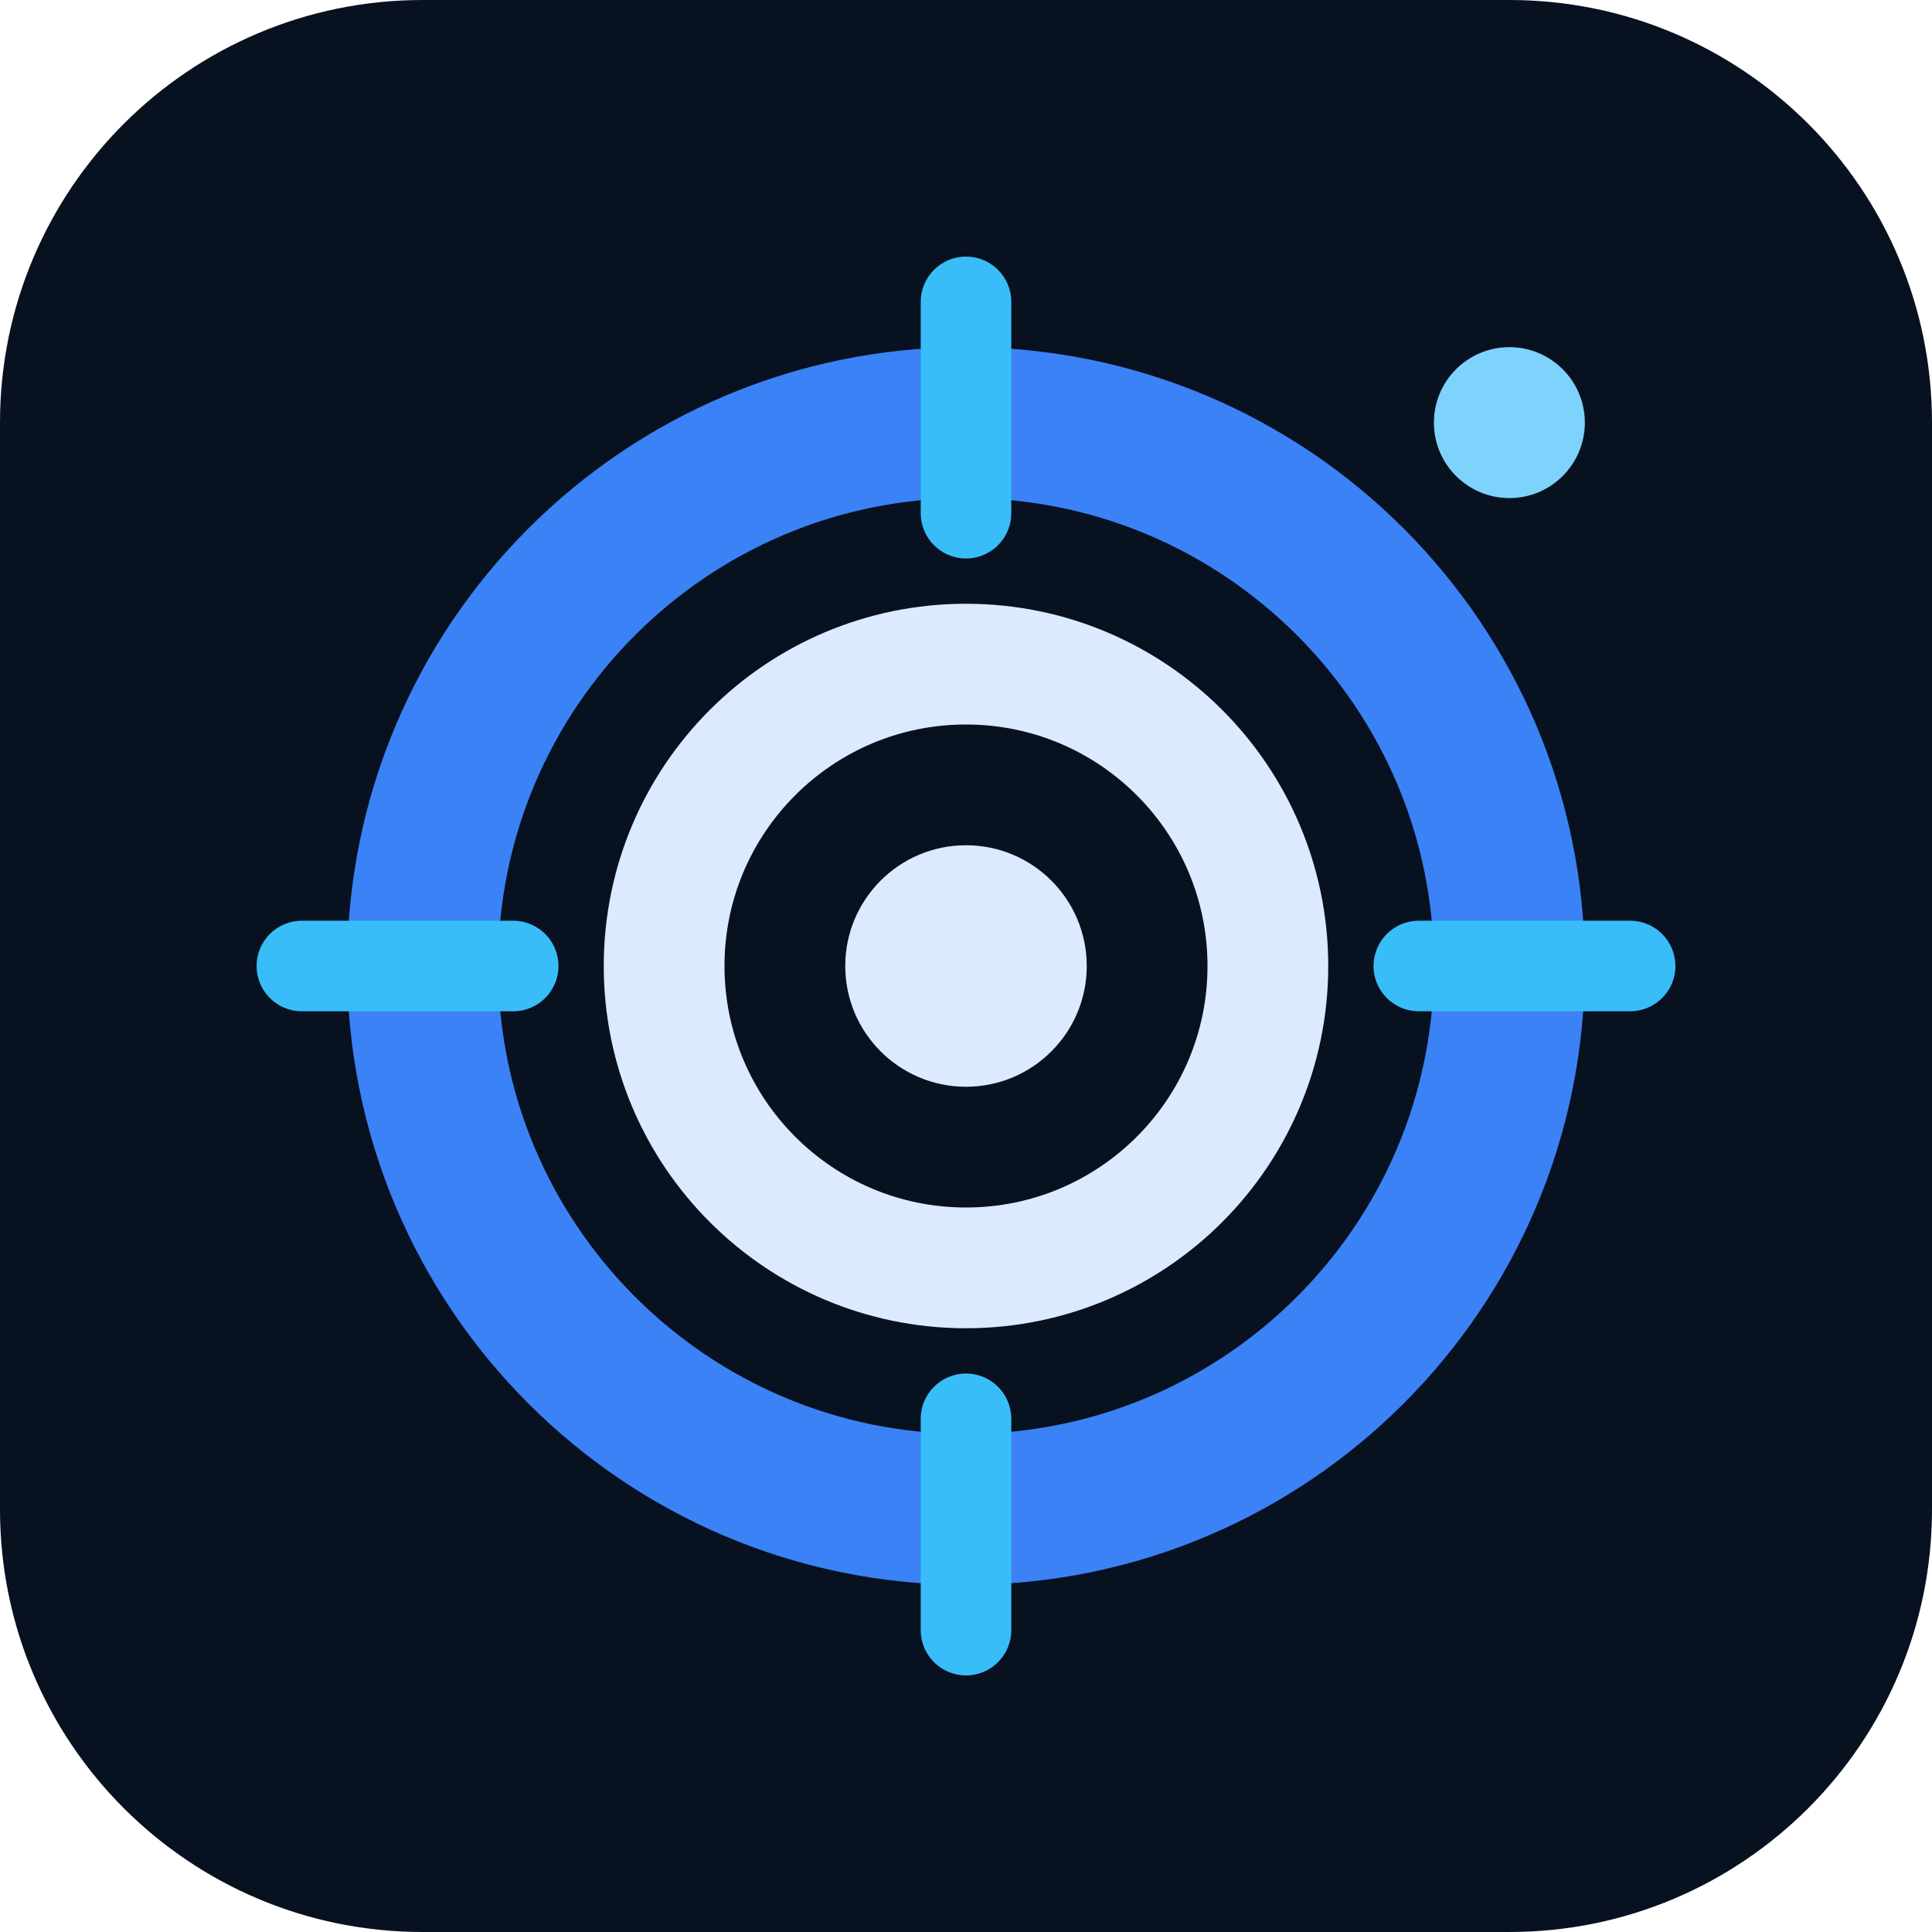
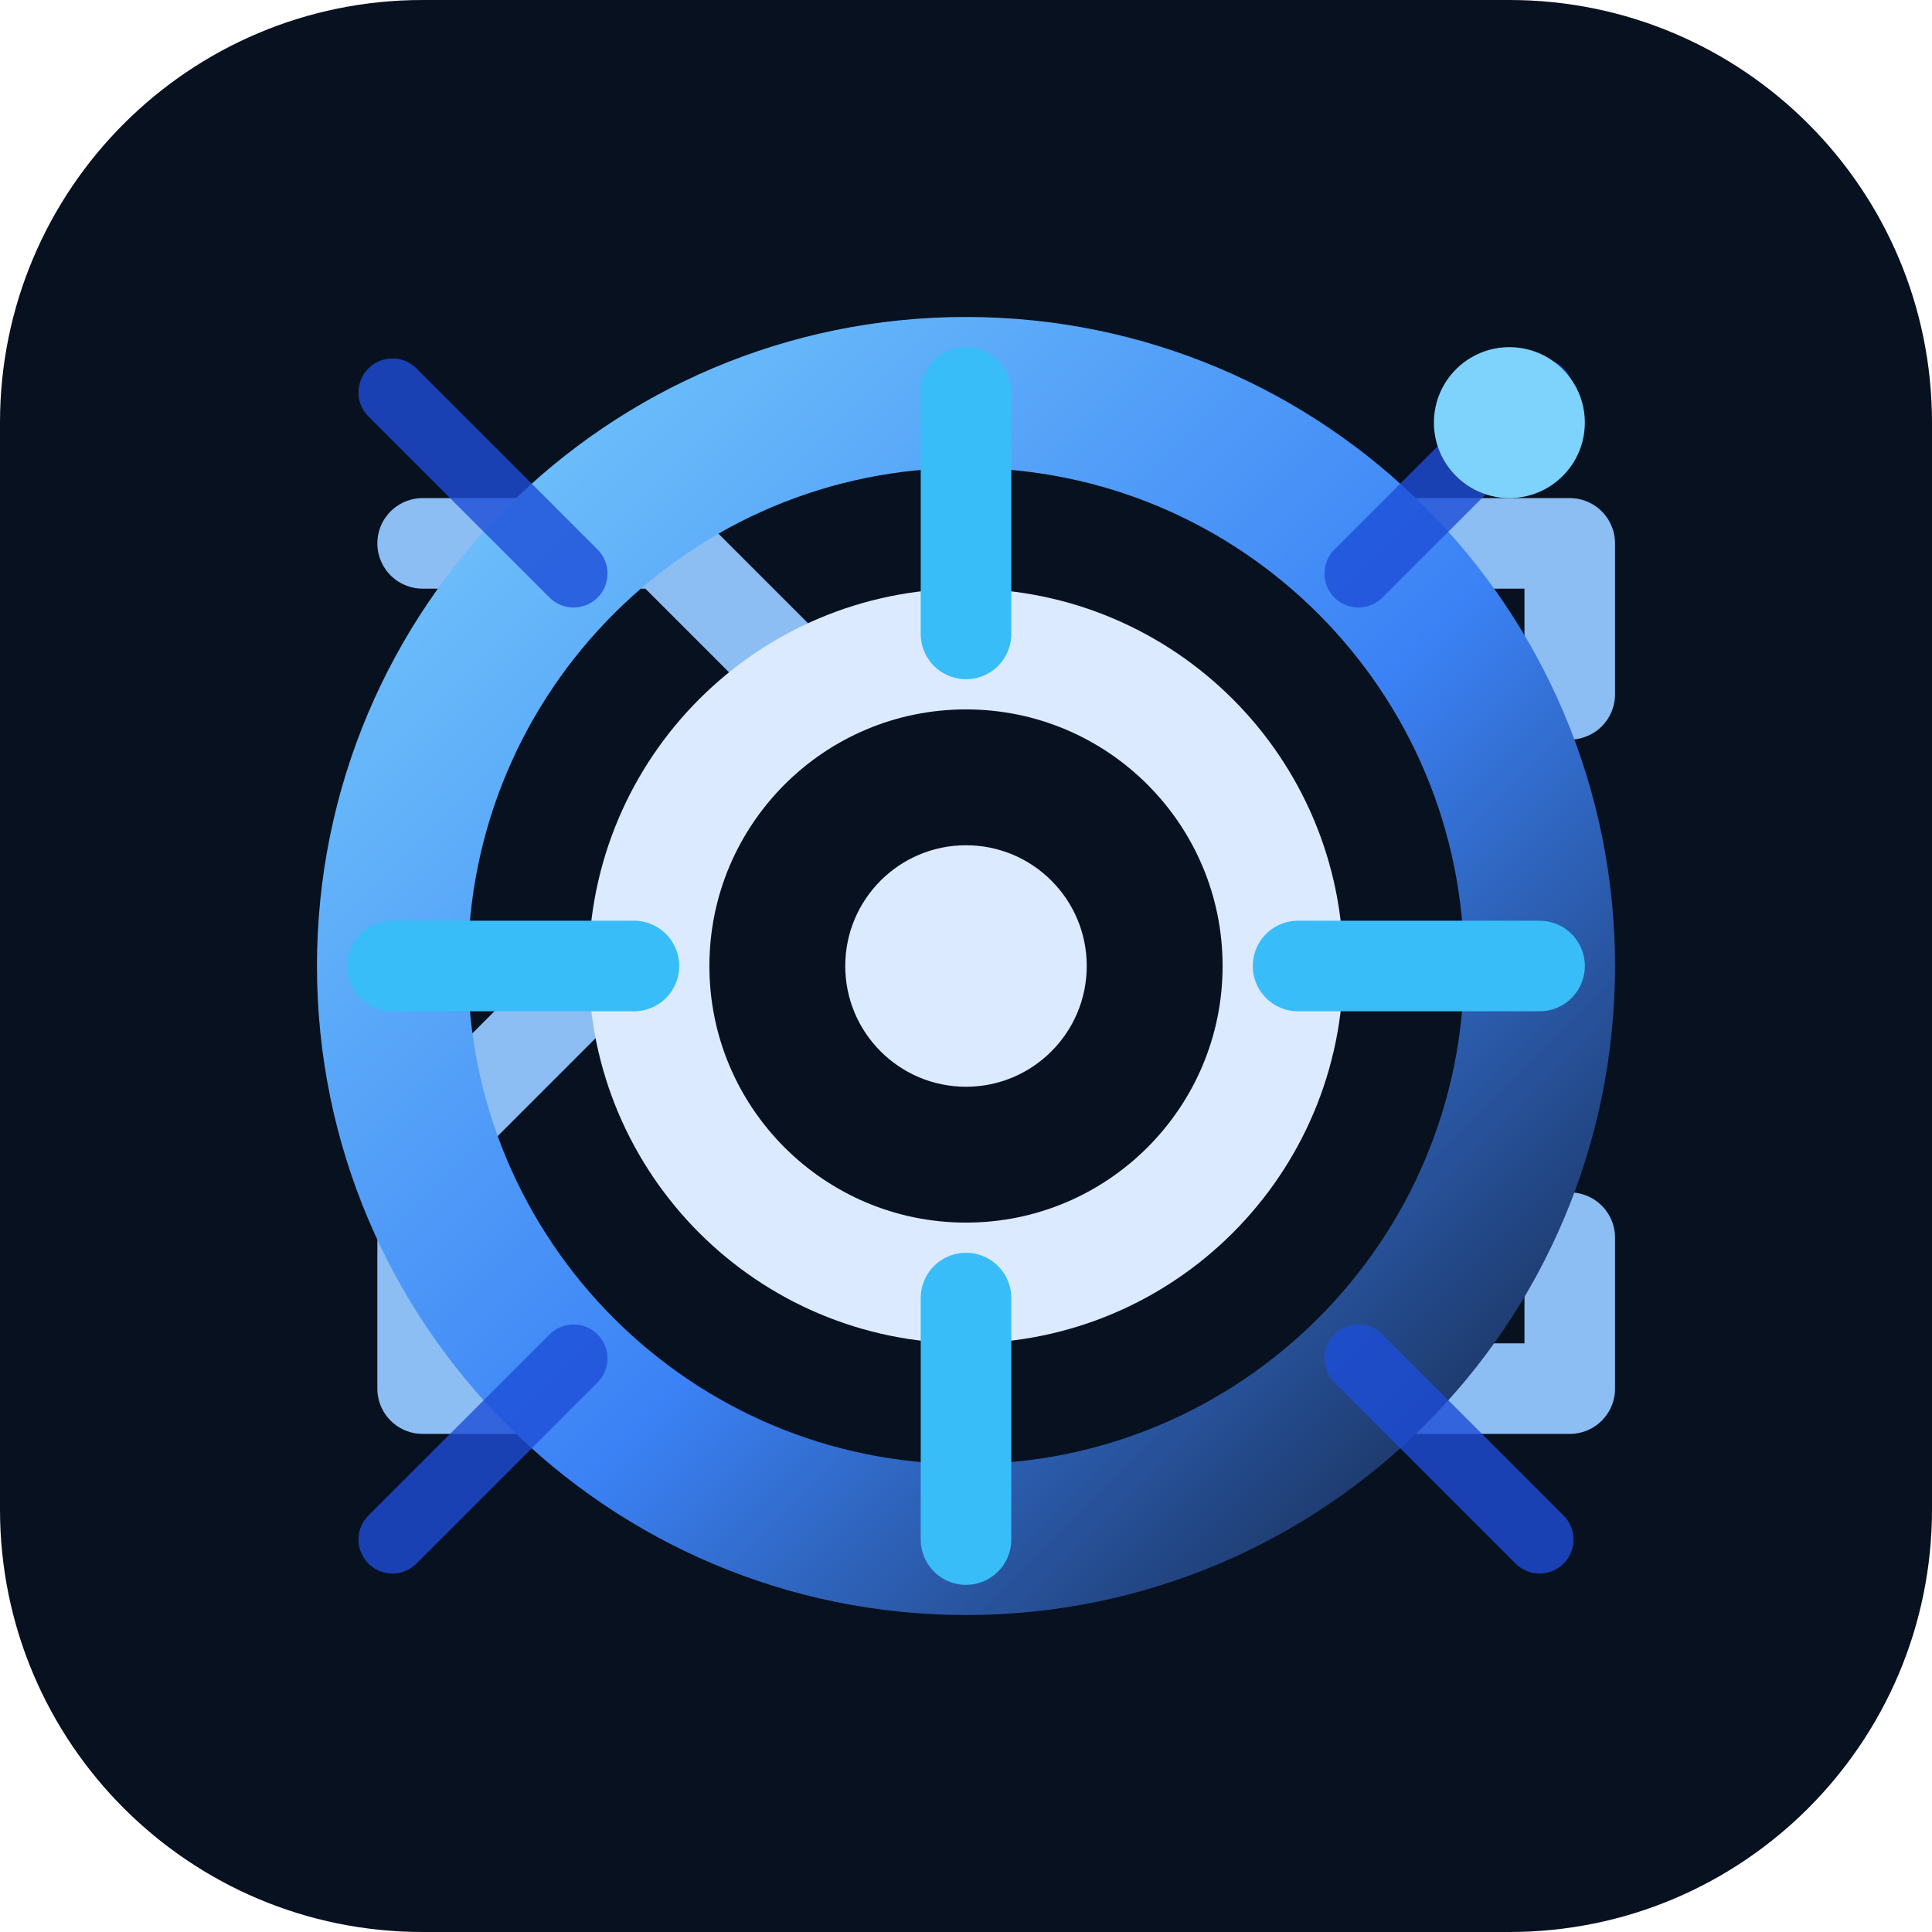
<svg xmlns="http://www.w3.org/2000/svg" viewBox="0 0 64 64">
+   <defs>
+     <linearGradient id="focusFaviconGradient" x1="10" y1="10" x2="54" y2="54" gradientUnits="userSpaceOnUse">
+       <stop offset="0" stop-color="#7dd3fc" />
+       <stop offset="0.55" stop-color="#3b82f6" />
+       <stop offset="1" stop-color="#0f172a" />
+     </linearGradient>
+   </defs>
  <rect width="64" height="64" rx="14" fill="#081120" />
-   <circle cx="32" cy="32" r="18" fill="none" stroke="#3b82f6" stroke-width="5" />
-   <circle cx="32" cy="32" r="10" fill="none" stroke="#dbeafe" stroke-width="4" />
+   <path d="M14 18h8l5 5m20-5h5v5m0 18v5h-5m-28 0h-5v-8l5-5" fill="none" stroke="#93c5fd" stroke-linecap="round" stroke-linejoin="round" stroke-width="3" opacity="0.95" />
+   <circle cx="32" cy="32" r="19" fill="none" stroke="url(#focusFaviconGradient)" stroke-width="5" />
+   <circle cx="32" cy="32" r="10.5" fill="none" stroke="#dbeafe" stroke-width="4" />
  <circle cx="32" cy="32" r="4" fill="#dbeafe" />
-   <path d="M32 10v7M32 47v7M10 32h7M47 32h7" stroke="#38bdf8" stroke-linecap="round" stroke-width="3" />
+   <path d="M32 13v8M32 43v8M13 32h8M43 32h8" stroke="#38bdf8" stroke-linecap="round" stroke-width="3" />
+   <path d="M45 19l6-6m-38 38 6-6m26 0 6 6m-38-38 6 6" fill="none" stroke="#1d4ed8" stroke-linecap="round" stroke-width="2.25" opacity="0.8" />
  <circle cx="50" cy="14" r="2.5" fill="#7dd3fc" />
</svg>
